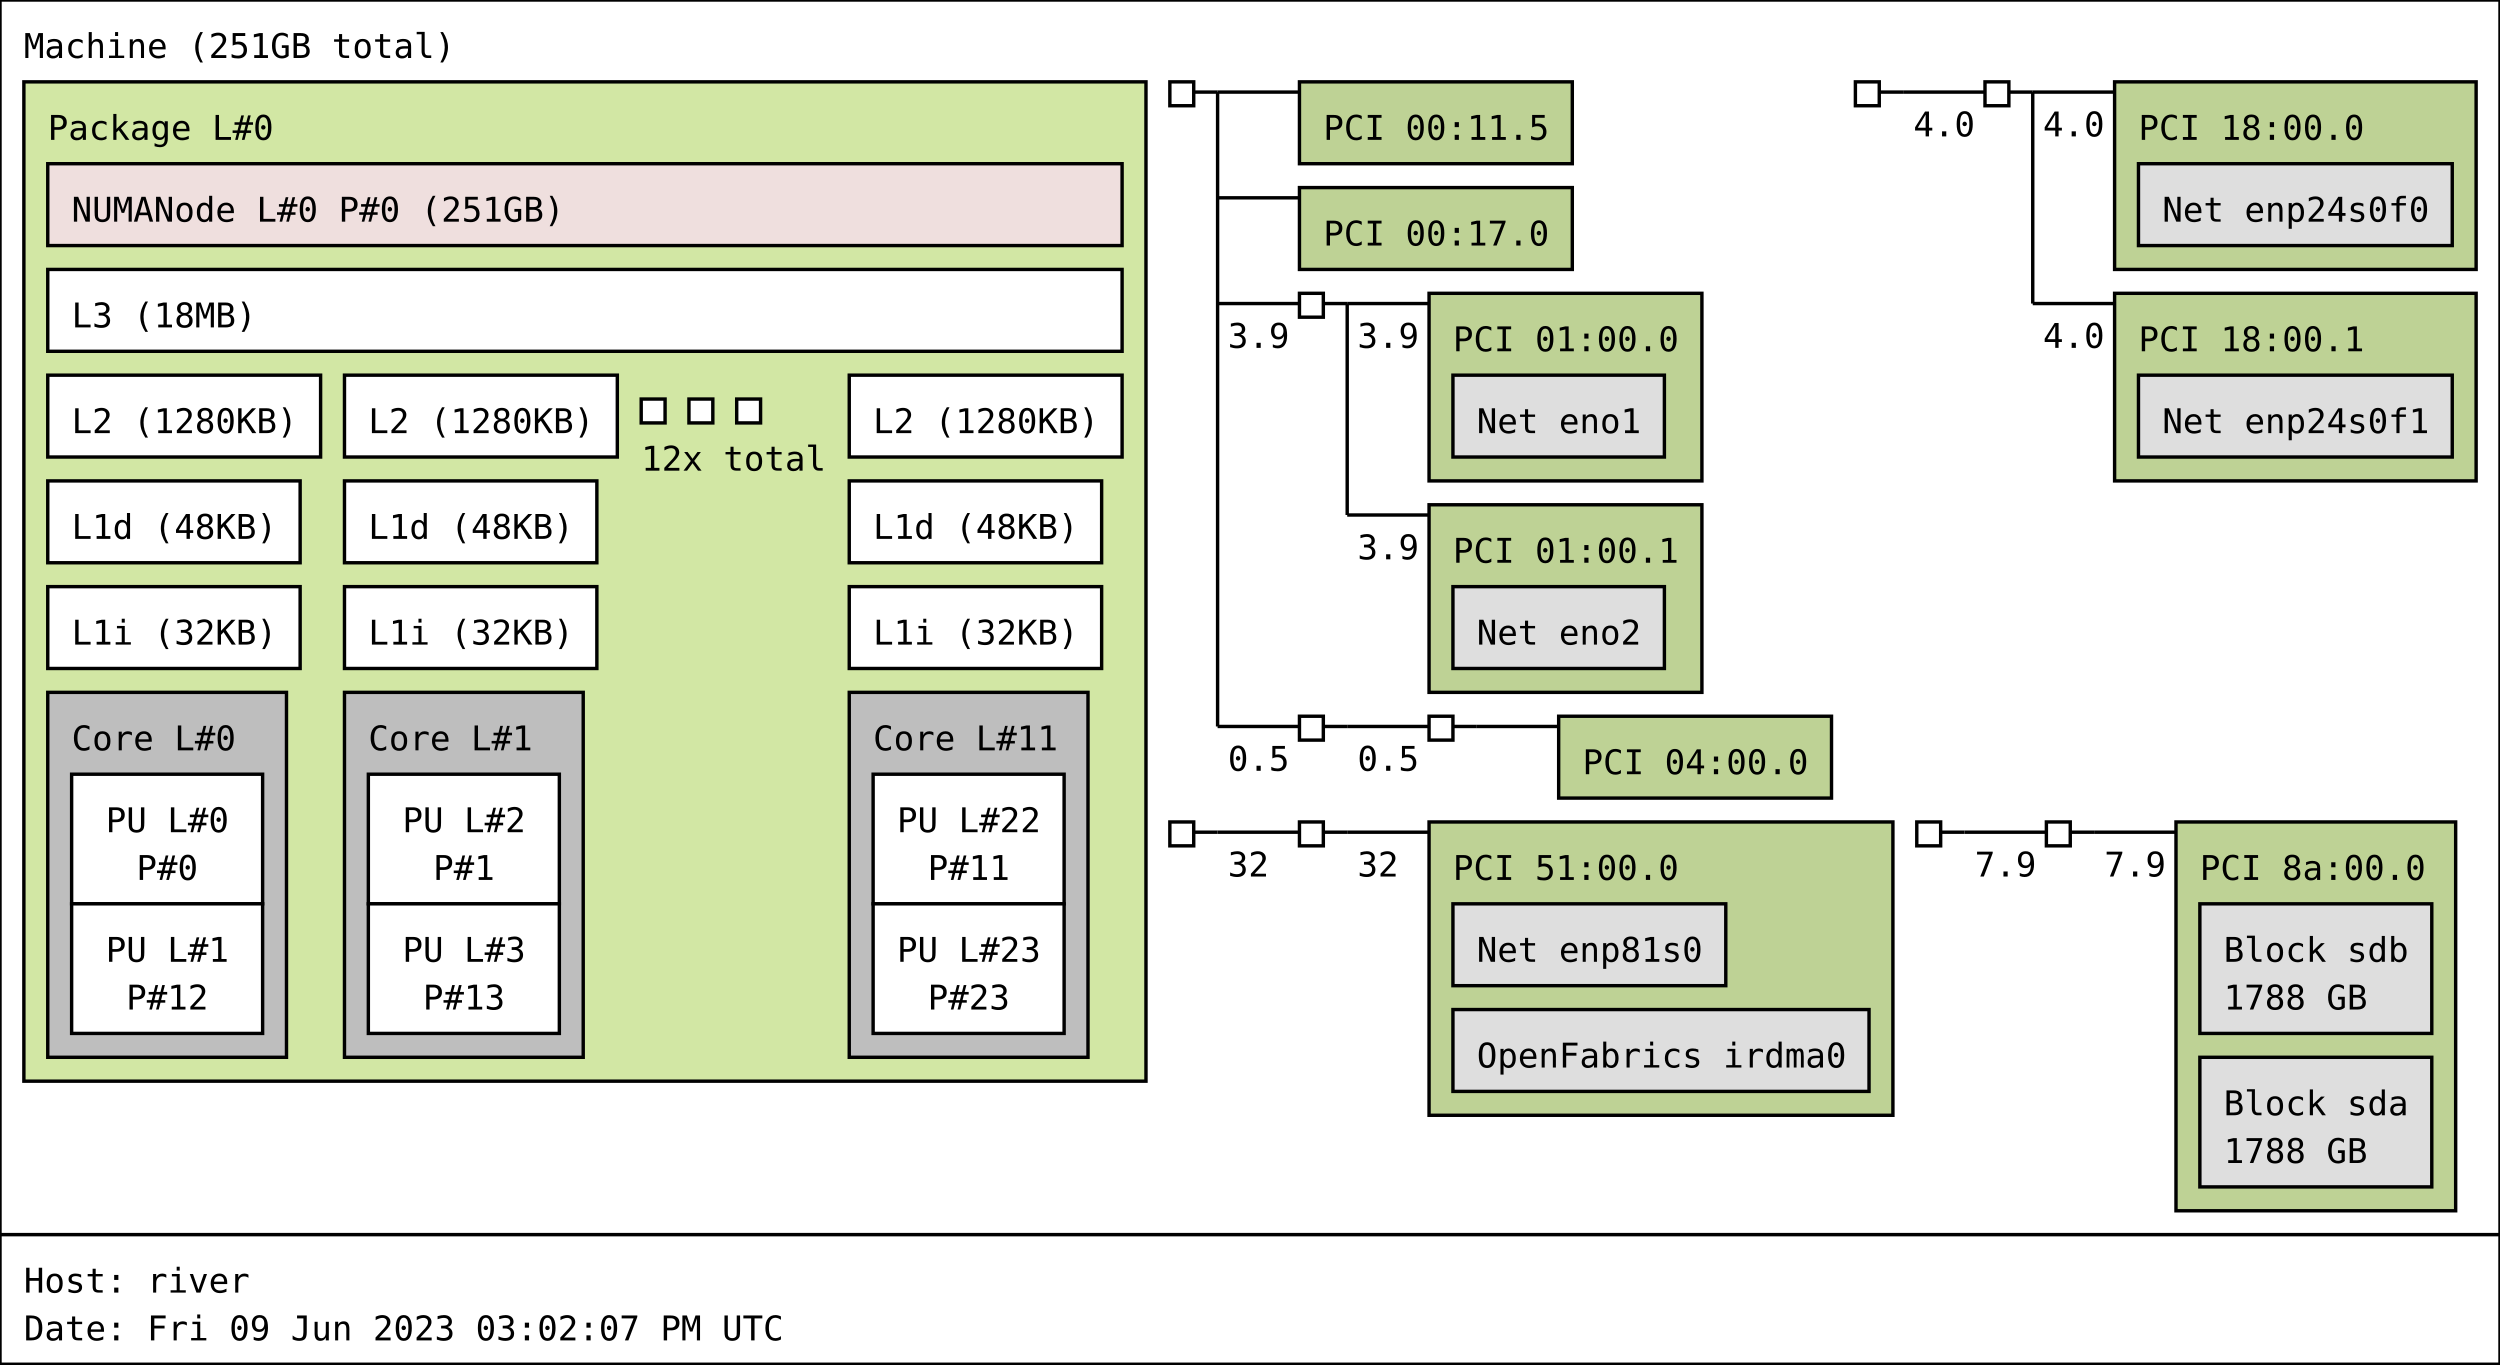
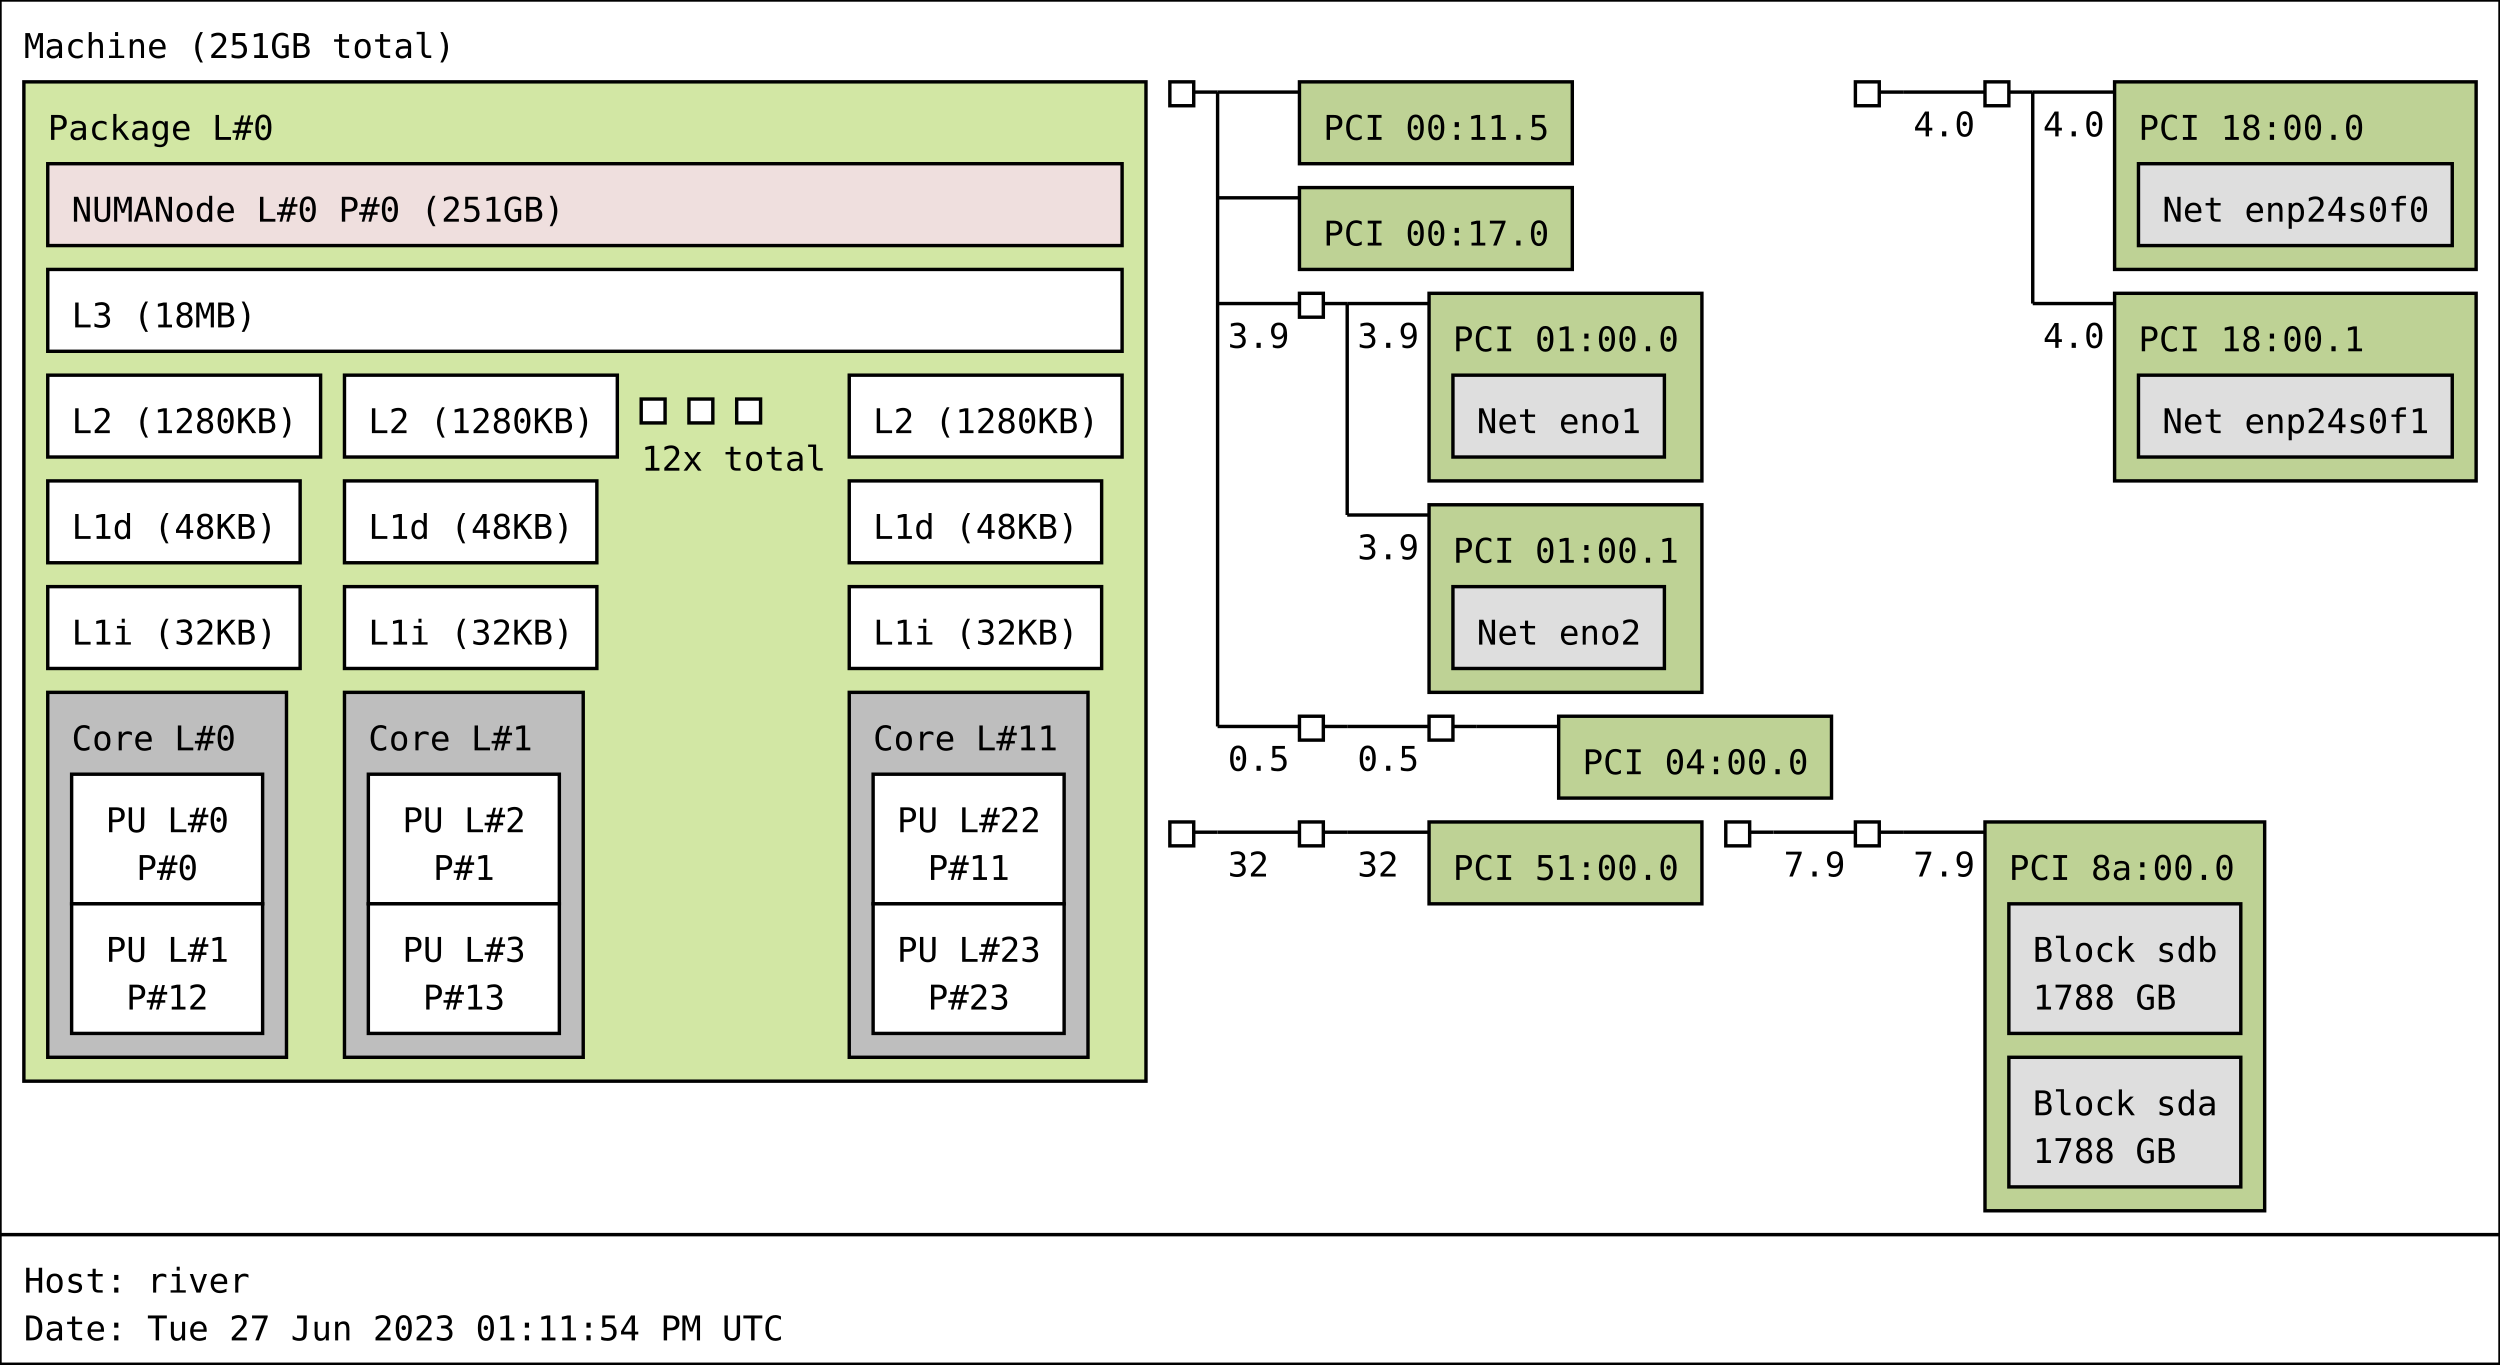
<svg xmlns="http://www.w3.org/2000/svg" width="733px" height="400px" viewBox="0 0 733px 400px" version="1.1">
  <rect id="Machine_0_rect" class="Machine" x="0" y="0" width="733" height="362" fill="rgb(255,255,255)" stroke="rgb(0,0,0)" stroke-width="1" />
  <text id="Machine_0_text" class="Machine" font-family="Monospace" x="7" y="17" fill="rgb(0,0,0)" font-size="10px">Machine (251GB total)</text>
  <rect id="Package_0_rect" class="Package" x="7" y="24" width="329" height="293" fill="rgb(210,231,164)" stroke="rgb(0,0,0)" stroke-width="1" />
  <text id="Package_0_text" class="Package" font-family="Monospace" x="14" y="41" fill="rgb(0,0,0)" font-size="10px">Package L#0</text>
  <rect id="L3_0_rect" class="L3" x="14" y="79" width="315" height="24" fill="rgb(255,255,255)" stroke="rgb(0,0,0)" stroke-width="1" />
  <text id="L3_0_text" class="L3" font-family="Monospace" x="21" y="96" fill="rgb(0,0,0)" font-size="10px">L3 (18MB)</text>
  <rect id="L2_0_rect" class="L2" x="14" y="110" width="80" height="24" fill="rgb(255,255,255)" stroke="rgb(0,0,0)" stroke-width="1" />
  <text id="L2_0_text" class="L2" font-family="Monospace" x="21" y="127" fill="rgb(0,0,0)" font-size="10px">L2 (1280KB)</text>
  <rect id="L1d_0_rect" class="L1d" x="14" y="141" width="74" height="24" fill="rgb(255,255,255)" stroke="rgb(0,0,0)" stroke-width="1" />
  <text id="L1d_0_text" class="L1d" font-family="Monospace" x="21" y="158" fill="rgb(0,0,0)" font-size="10px">L1d (48KB)</text>
  <rect id="L1i_0_rect" class="L1i" x="14" y="172" width="74" height="24" fill="rgb(255,255,255)" stroke="rgb(0,0,0)" stroke-width="1" />
  <text id="L1i_0_text" class="L1i" font-family="Monospace" x="21" y="189" fill="rgb(0,0,0)" font-size="10px">L1i (32KB)</text>
  <rect id="Core_0_rect" class="Core" x="14" y="203" width="70" height="107" fill="rgb(190,190,190)" stroke="rgb(0,0,0)" stroke-width="1" />
  <text id="Core_0_text" class="Core" font-family="Monospace" x="21" y="220" fill="rgb(0,0,0)" font-size="10px">Core L#0</text>
  <rect id="PU_0_rect" class="PU" x="21" y="227" width="56" height="38" fill="rgb(255,255,255)" stroke="rgb(0,0,0)" stroke-width="1" />
  <text id="PU_0_text" class="PU" font-family="Monospace" x="31" y="244" fill="rgb(0,0,0)" font-size="10px">PU L#0</text>
  <text id="PU_0_text_1" class="PU" font-family="Monospace" x="40" y="258" fill="rgb(0,0,0)" font-size="10px">P#0</text>
  <rect id="PU_1_rect" class="PU" x="21" y="265" width="56" height="38" fill="rgb(255,255,255)" stroke="rgb(0,0,0)" stroke-width="1" />
  <text id="PU_1_text" class="PU" font-family="Monospace" x="31" y="282" fill="rgb(0,0,0)" font-size="10px">PU L#1</text>
  <text id="PU_1_text_1" class="PU" font-family="Monospace" x="37" y="296" fill="rgb(0,0,0)" font-size="10px">P#12</text>
  <rect id="L2_1_rect" class="L2" x="101" y="110" width="80" height="24" fill="rgb(255,255,255)" stroke="rgb(0,0,0)" stroke-width="1" />
  <text id="L2_1_text" class="L2" font-family="Monospace" x="108" y="127" fill="rgb(0,0,0)" font-size="10px">L2 (1280KB)</text>
  <rect id="L1d_1_rect" class="L1d" x="101" y="141" width="74" height="24" fill="rgb(255,255,255)" stroke="rgb(0,0,0)" stroke-width="1" />
  <text id="L1d_1_text" class="L1d" font-family="Monospace" x="108" y="158" fill="rgb(0,0,0)" font-size="10px">L1d (48KB)</text>
  <rect id="L1i_1_rect" class="L1i" x="101" y="172" width="74" height="24" fill="rgb(255,255,255)" stroke="rgb(0,0,0)" stroke-width="1" />
  <text id="L1i_1_text" class="L1i" font-family="Monospace" x="108" y="189" fill="rgb(0,0,0)" font-size="10px">L1i (32KB)</text>
  <rect id="Core_1_rect" class="Core" x="101" y="203" width="70" height="107" fill="rgb(190,190,190)" stroke="rgb(0,0,0)" stroke-width="1" />
  <text id="Core_1_text" class="Core" font-family="Monospace" x="108" y="220" fill="rgb(0,0,0)" font-size="10px">Core L#1</text>
  <rect id="PU_2_rect" class="PU" x="108" y="227" width="56" height="38" fill="rgb(255,255,255)" stroke="rgb(0,0,0)" stroke-width="1" />
  <text id="PU_2_text" class="PU" font-family="Monospace" x="118" y="244" fill="rgb(0,0,0)" font-size="10px">PU L#2</text>
  <text id="PU_2_text_1" class="PU" font-family="Monospace" x="127" y="258" fill="rgb(0,0,0)" font-size="10px">P#1</text>
  <rect id="PU_3_rect" class="PU" x="108" y="265" width="56" height="38" fill="rgb(255,255,255)" stroke="rgb(0,0,0)" stroke-width="1" />
  <text id="PU_3_text" class="PU" font-family="Monospace" x="118" y="282" fill="rgb(0,0,0)" font-size="10px">PU L#3</text>
  <text id="PU_3_text_1" class="PU" font-family="Monospace" x="124" y="296" fill="rgb(0,0,0)" font-size="10px">P#13</text>
  <rect id="L2_2_rect" class="L2" x="188" y="117" width="7" height="7" fill="rgb(255,255,255)" stroke="rgb(0,0,0)" stroke-width="1" />
  <rect id="L2_2_rect" class="L2" x="202" y="117" width="7" height="7" fill="rgb(255,255,255)" stroke="rgb(0,0,0)" stroke-width="1" />
  <rect id="L2_2_rect" class="L2" x="216" y="117" width="7" height="7" fill="rgb(255,255,255)" stroke="rgb(0,0,0)" stroke-width="1" />
  <text id="L2_2_text" class="L2" font-family="Monospace" x="188" y="138" fill="rgb(0,0,0)" font-size="10px">12x total</text>
  <rect id="L2_11_rect" class="L2" x="249" y="110" width="80" height="24" fill="rgb(255,255,255)" stroke="rgb(0,0,0)" stroke-width="1" />
  <text id="L2_11_text" class="L2" font-family="Monospace" x="256" y="127" fill="rgb(0,0,0)" font-size="10px">L2 (1280KB)</text>
  <rect id="L1d_11_rect" class="L1d" x="249" y="141" width="74" height="24" fill="rgb(255,255,255)" stroke="rgb(0,0,0)" stroke-width="1" />
  <text id="L1d_11_text" class="L1d" font-family="Monospace" x="256" y="158" fill="rgb(0,0,0)" font-size="10px">L1d (48KB)</text>
  <rect id="L1i_11_rect" class="L1i" x="249" y="172" width="74" height="24" fill="rgb(255,255,255)" stroke="rgb(0,0,0)" stroke-width="1" />
  <text id="L1i_11_text" class="L1i" font-family="Monospace" x="256" y="189" fill="rgb(0,0,0)" font-size="10px">L1i (32KB)</text>
  <rect id="Core_11_rect" class="Core" x="249" y="203" width="70" height="107" fill="rgb(190,190,190)" stroke="rgb(0,0,0)" stroke-width="1" />
  <text id="Core_11_text" class="Core" font-family="Monospace" x="256" y="220" fill="rgb(0,0,0)" font-size="10px">Core L#11</text>
  <rect id="PU_22_rect" class="PU" x="256" y="227" width="56" height="38" fill="rgb(255,255,255)" stroke="rgb(0,0,0)" stroke-width="1" />
  <text id="PU_22_text" class="PU" font-family="Monospace" x="263" y="244" fill="rgb(0,0,0)" font-size="10px">PU L#22</text>
  <text id="PU_22_text_1" class="PU" font-family="Monospace" x="272" y="258" fill="rgb(0,0,0)" font-size="10px">P#11</text>
  <rect id="PU_23_rect" class="PU" x="256" y="265" width="56" height="38" fill="rgb(255,255,255)" stroke="rgb(0,0,0)" stroke-width="1" />
  <text id="PU_23_text" class="PU" font-family="Monospace" x="263" y="282" fill="rgb(0,0,0)" font-size="10px">PU L#23</text>
  <text id="PU_23_text_1" class="PU" font-family="Monospace" x="272" y="296" fill="rgb(0,0,0)" font-size="10px">P#23</text>
  <rect id="NUMANode_0_rect" class="NUMANode" x="14" y="48" width="315" height="24" fill="rgb(239,223,222)" stroke="rgb(0,0,0)" stroke-width="1" />
  <text id="NUMANode_0_text" class="NUMANode" font-family="Monospace" x="21" y="65" fill="rgb(0,0,0)" font-size="10px">NUMANode L#0 P#0 (251GB)</text>
  <rect id="HostBridge_0_rect" class="HostBridge" x="343" y="24" width="7" height="7" fill="rgb(255,255,255)" stroke="rgb(0,0,0)" stroke-width="1" />
  <line id="HostBridge_0_line" class="HostBridge" x1="350" y1="27" x2="357" y2="27" stroke="rgb(0,0,0)" stroke-width="1" />
  <line id="HostBridge_0_line_2" class="HostBridge" x1="357" y1="27" x2="381" y2="27" stroke="rgb(0,0,0)" stroke-width="1" />
  <line id="HostBridge_0_line_3" class="HostBridge" x1="357" y1="58" x2="381" y2="58" stroke="rgb(0,0,0)" stroke-width="1" />
  <line id="HostBridge_0_line_4" class="HostBridge" x1="357" y1="89" x2="381" y2="89" stroke="rgb(0,0,0)" stroke-width="1" />
  <text id="HostBridge_0_text_4" class="HostBridge" font-family="Monospace" x="360" y="102" fill="rgb(0,0,0)" font-size="10px">3.9</text>
  <line id="HostBridge_0_line_5" class="HostBridge" x1="357" y1="213" x2="381" y2="213" stroke="rgb(0,0,0)" stroke-width="1" />
  <text id="HostBridge_0_text_5" class="HostBridge" font-family="Monospace" x="360" y="226" fill="rgb(0,0,0)" font-size="10px">0.5</text>
  <line id="HostBridge_0_line_1" class="HostBridge" x1="357" y1="27" x2="357" y2="213" stroke="rgb(0,0,0)" stroke-width="1" />
  <rect id="PCI_0_rect" class="PCI" x="381" y="24" width="80" height="24" fill="rgb(190,210,149)" stroke="rgb(0,0,0)" stroke-width="1" />
  <text id="PCI_0_text" class="PCI" font-family="Monospace" x="388" y="41" fill="rgb(0,0,0)" font-size="10px">PCI 00:11.5</text>
  <rect id="PCI_1_rect" class="PCI" x="381" y="55" width="80" height="24" fill="rgb(190,210,149)" stroke="rgb(0,0,0)" stroke-width="1" />
  <text id="PCI_1_text" class="PCI" font-family="Monospace" x="388" y="72" fill="rgb(0,0,0)" font-size="10px">PCI 00:17.0</text>
  <rect id="PCIBridge_1_rect" class="PCIBridge" x="381" y="86" width="7" height="7" fill="rgb(255,255,255)" stroke="rgb(0,0,0)" stroke-width="1" />
  <line id="PCIBridge_1_line" class="PCIBridge" x1="388" y1="89" x2="395" y2="89" stroke="rgb(0,0,0)" stroke-width="1" />
  <line id="PCIBridge_1_line_2" class="PCIBridge" x1="395" y1="89" x2="419" y2="89" stroke="rgb(0,0,0)" stroke-width="1" />
  <text id="PCIBridge_1_text_2" class="PCIBridge" font-family="Monospace" x="398" y="102" fill="rgb(0,0,0)" font-size="10px">3.9</text>
  <line id="PCIBridge_1_line_3" class="PCIBridge" x1="395" y1="151" x2="419" y2="151" stroke="rgb(0,0,0)" stroke-width="1" />
  <text id="PCIBridge_1_text_3" class="PCIBridge" font-family="Monospace" x="398" y="164" fill="rgb(0,0,0)" font-size="10px">3.9</text>
  <line id="PCIBridge_1_line_1" class="PCIBridge" x1="395" y1="89" x2="395" y2="151" stroke="rgb(0,0,0)" stroke-width="1" />
  <rect id="PCI_2_rect" class="PCI" x="419" y="86" width="80" height="55" fill="rgb(190,210,149)" stroke="rgb(0,0,0)" stroke-width="1" />
  <text id="PCI_2_text" class="PCI" font-family="Monospace" x="426" y="103" fill="rgb(0,0,0)" font-size="10px">PCI 01:00.0</text>
  <rect id="Net_0_rect" class="Net" x="426" y="110" width="62" height="24" fill="rgb(222,222,222)" stroke="rgb(0,0,0)" stroke-width="1" />
  <text id="Net_0_text" class="Net" font-family="Monospace" x="433" y="127" fill="rgb(0,0,0)" font-size="10px">Net eno1</text>
  <rect id="PCI_3_rect" class="PCI" x="419" y="148" width="80" height="55" fill="rgb(190,210,149)" stroke="rgb(0,0,0)" stroke-width="1" />
  <text id="PCI_3_text" class="PCI" font-family="Monospace" x="426" y="165" fill="rgb(0,0,0)" font-size="10px">PCI 01:00.1</text>
  <rect id="Net_1_rect" class="Net" x="426" y="172" width="62" height="24" fill="rgb(222,222,222)" stroke="rgb(0,0,0)" stroke-width="1" />
  <text id="Net_1_text" class="Net" font-family="Monospace" x="433" y="189" fill="rgb(0,0,0)" font-size="10px">Net eno2</text>
  <rect id="PCIBridge_2_rect" class="PCIBridge" x="381" y="210" width="7" height="7" fill="rgb(255,255,255)" stroke="rgb(0,0,0)" stroke-width="1" />
  <line id="PCIBridge_2_line" class="PCIBridge" x1="388" y1="213" x2="395" y2="213" stroke="rgb(0,0,0)" stroke-width="1" />
  <line id="PCIBridge_2_line_2" class="PCIBridge" x1="395" y1="213" x2="419" y2="213" stroke="rgb(0,0,0)" stroke-width="1" />
  <text id="PCIBridge_2_text_2" class="PCIBridge" font-family="Monospace" x="398" y="226" fill="rgb(0,0,0)" font-size="10px">0.5</text>
  <line id="PCIBridge_2_line_1" class="PCIBridge" x1="395" y1="213" x2="395" y2="213" stroke="rgb(0,0,0)" stroke-width="1" />
  <rect id="PCIBridge_3_rect" class="PCIBridge" x="419" y="210" width="7" height="7" fill="rgb(255,255,255)" stroke="rgb(0,0,0)" stroke-width="1" />
  <line id="PCIBridge_3_line" class="PCIBridge" x1="426" y1="213" x2="433" y2="213" stroke="rgb(0,0,0)" stroke-width="1" />
  <line id="PCIBridge_3_line_2" class="PCIBridge" x1="433" y1="213" x2="457" y2="213" stroke="rgb(0,0,0)" stroke-width="1" />
  <line id="PCIBridge_3_line_1" class="PCIBridge" x1="433" y1="213" x2="433" y2="213" stroke="rgb(0,0,0)" stroke-width="1" />
  <rect id="PCI_4_rect" class="PCI" x="457" y="210" width="80" height="24" fill="rgb(190,210,149)" stroke="rgb(0,0,0)" stroke-width="1" />
  <text id="PCI_4_text" class="PCI" font-family="Monospace" x="464" y="227" fill="rgb(0,0,0)" font-size="10px">PCI 04:00.0</text>
  <rect id="HostBridge_4_rect" class="HostBridge" x="544" y="24" width="7" height="7" fill="rgb(255,255,255)" stroke="rgb(0,0,0)" stroke-width="1" />
  <line id="HostBridge_4_line" class="HostBridge" x1="551" y1="27" x2="558" y2="27" stroke="rgb(0,0,0)" stroke-width="1" />
  <line id="HostBridge_4_line_2" class="HostBridge" x1="558" y1="27" x2="582" y2="27" stroke="rgb(0,0,0)" stroke-width="1" />
  <text id="HostBridge_4_text_2" class="HostBridge" font-family="Monospace" x="561" y="40" fill="rgb(0,0,0)" font-size="10px">4.0</text>
  <line id="HostBridge_4_line_1" class="HostBridge" x1="558" y1="27" x2="558" y2="27" stroke="rgb(0,0,0)" stroke-width="1" />
  <rect id="PCIBridge_5_rect" class="PCIBridge" x="582" y="24" width="7" height="7" fill="rgb(255,255,255)" stroke="rgb(0,0,0)" stroke-width="1" />
  <line id="PCIBridge_5_line" class="PCIBridge" x1="589" y1="27" x2="596" y2="27" stroke="rgb(0,0,0)" stroke-width="1" />
  <line id="PCIBridge_5_line_2" class="PCIBridge" x1="596" y1="27" x2="620" y2="27" stroke="rgb(0,0,0)" stroke-width="1" />
  <text id="PCIBridge_5_text_2" class="PCIBridge" font-family="Monospace" x="599" y="40" fill="rgb(0,0,0)" font-size="10px">4.0</text>
  <line id="PCIBridge_5_line_3" class="PCIBridge" x1="596" y1="89" x2="620" y2="89" stroke="rgb(0,0,0)" stroke-width="1" />
  <text id="PCIBridge_5_text_3" class="PCIBridge" font-family="Monospace" x="599" y="102" fill="rgb(0,0,0)" font-size="10px">4.0</text>
  <line id="PCIBridge_5_line_1" class="PCIBridge" x1="596" y1="27" x2="596" y2="89" stroke="rgb(0,0,0)" stroke-width="1" />
  <rect id="PCI_5_rect" class="PCI" x="620" y="24" width="106" height="55" fill="rgb(190,210,149)" stroke="rgb(0,0,0)" stroke-width="1" />
  <text id="PCI_5_text" class="PCI" font-family="Monospace" x="627" y="41" fill="rgb(0,0,0)" font-size="10px">PCI 18:00.0</text>
  <rect id="Net_2_rect" class="Net" x="627" y="48" width="92" height="24" fill="rgb(222,222,222)" stroke="rgb(0,0,0)" stroke-width="1" />
  <text id="Net_2_text" class="Net" font-family="Monospace" x="634" y="65" fill="rgb(0,0,0)" font-size="10px">Net enp24s0f0</text>
  <rect id="PCI_6_rect" class="PCI" x="620" y="86" width="106" height="55" fill="rgb(190,210,149)" stroke="rgb(0,0,0)" stroke-width="1" />
  <text id="PCI_6_text" class="PCI" font-family="Monospace" x="627" y="103" fill="rgb(0,0,0)" font-size="10px">PCI 18:00.1</text>
  <rect id="Net_3_rect" class="Net" x="627" y="110" width="92" height="24" fill="rgb(222,222,222)" stroke="rgb(0,0,0)" stroke-width="1" />
  <text id="Net_3_text" class="Net" font-family="Monospace" x="634" y="127" fill="rgb(0,0,0)" font-size="10px">Net enp24s0f1</text>
  <rect id="HostBridge_6_rect" class="HostBridge" x="343" y="241" width="7" height="7" fill="rgb(255,255,255)" stroke="rgb(0,0,0)" stroke-width="1" />
  <line id="HostBridge_6_line" class="HostBridge" x1="350" y1="244" x2="357" y2="244" stroke="rgb(0,0,0)" stroke-width="1" />
  <line id="HostBridge_6_line_2" class="HostBridge" x1="357" y1="244" x2="381" y2="244" stroke="rgb(0,0,0)" stroke-width="1" />
  <text id="HostBridge_6_text_2" class="HostBridge" font-family="Monospace" x="360" y="257" fill="rgb(0,0,0)" font-size="10px">32</text>
  <line id="HostBridge_6_line_1" class="HostBridge" x1="357" y1="244" x2="357" y2="244" stroke="rgb(0,0,0)" stroke-width="1" />
  <rect id="PCIBridge_7_rect" class="PCIBridge" x="381" y="241" width="7" height="7" fill="rgb(255,255,255)" stroke="rgb(0,0,0)" stroke-width="1" />
  <line id="PCIBridge_7_line" class="PCIBridge" x1="388" y1="244" x2="395" y2="244" stroke="rgb(0,0,0)" stroke-width="1" />
  <line id="PCIBridge_7_line_2" class="PCIBridge" x1="395" y1="244" x2="419" y2="244" stroke="rgb(0,0,0)" stroke-width="1" />
  <text id="PCIBridge_7_text_2" class="PCIBridge" font-family="Monospace" x="398" y="257" fill="rgb(0,0,0)" font-size="10px">32</text>
  <line id="PCIBridge_7_line_1" class="PCIBridge" x1="395" y1="244" x2="395" y2="244" stroke="rgb(0,0,0)" stroke-width="1" />
-   <rect id="PCI_7_rect" class="PCI" x="419" y="241" width="136" height="86" fill="rgb(190,210,149)" stroke="rgb(0,0,0)" stroke-width="1" />
+   <rect id="PCI_7_rect" class="PCI" x="419" y="241" width="80" height="24" fill="rgb(190,210,149)" stroke="rgb(0,0,0)" stroke-width="1" />
  <text id="PCI_7_text" class="PCI" font-family="Monospace" x="426" y="258" fill="rgb(0,0,0)" font-size="10px">PCI 51:00.0</text>
-   <rect id="Net_4_rect" class="Net" x="426" y="265" width="80" height="24" fill="rgb(222,222,222)" stroke="rgb(0,0,0)" stroke-width="1" />
-   <text id="Net_4_text" class="Net" font-family="Monospace" x="433" y="282" fill="rgb(0,0,0)" font-size="10px">Net enp81s0</text>
-   <rect id="OpenFabrics_5_rect" class="OpenFabrics" x="426" y="296" width="122" height="24" fill="rgb(222,222,222)" stroke="rgb(0,0,0)" stroke-width="1" />
-   <text id="OpenFabrics_5_text" class="OpenFabrics" font-family="Monospace" x="433" y="313" fill="rgb(0,0,0)" font-size="10px">OpenFabrics irdma0</text>
-   <rect id="HostBridge_8_rect" class="HostBridge" x="562" y="241" width="7" height="7" fill="rgb(255,255,255)" stroke="rgb(0,0,0)" stroke-width="1" />
-   <line id="HostBridge_8_line" class="HostBridge" x1="569" y1="244" x2="576" y2="244" stroke="rgb(0,0,0)" stroke-width="1" />
-   <line id="HostBridge_8_line_2" class="HostBridge" x1="576" y1="244" x2="600" y2="244" stroke="rgb(0,0,0)" stroke-width="1" />
-   <text id="HostBridge_8_text_2" class="HostBridge" font-family="Monospace" x="579" y="257" fill="rgb(0,0,0)" font-size="10px">7.9</text>
-   <line id="HostBridge_8_line_1" class="HostBridge" x1="576" y1="244" x2="576" y2="244" stroke="rgb(0,0,0)" stroke-width="1" />
-   <rect id="PCIBridge_9_rect" class="PCIBridge" x="600" y="241" width="7" height="7" fill="rgb(255,255,255)" stroke="rgb(0,0,0)" stroke-width="1" />
-   <line id="PCIBridge_9_line" class="PCIBridge" x1="607" y1="244" x2="614" y2="244" stroke="rgb(0,0,0)" stroke-width="1" />
-   <line id="PCIBridge_9_line_2" class="PCIBridge" x1="614" y1="244" x2="638" y2="244" stroke="rgb(0,0,0)" stroke-width="1" />
-   <text id="PCIBridge_9_text_2" class="PCIBridge" font-family="Monospace" x="617" y="257" fill="rgb(0,0,0)" font-size="10px">7.9</text>
-   <line id="PCIBridge_9_line_1" class="PCIBridge" x1="614" y1="244" x2="614" y2="244" stroke="rgb(0,0,0)" stroke-width="1" />
-   <rect id="PCI_8_rect" class="PCI" x="638" y="241" width="82" height="114" fill="rgb(190,210,149)" stroke="rgb(0,0,0)" stroke-width="1" />
-   <text id="PCI_8_text" class="PCI" font-family="Monospace" x="645" y="258" fill="rgb(0,0,0)" font-size="10px">PCI 8a:00.0</text>
-   <rect id="Block_6_rect" class="Block" x="645" y="265" width="68" height="38" fill="rgb(222,222,222)" stroke="rgb(0,0,0)" stroke-width="1" />
-   <text id="Block_6_text" class="Block" font-family="Monospace" x="652" y="282" fill="rgb(0,0,0)" font-size="10px">Block sdb</text>
-   <text id="Block_6_text_1" class="Block" font-family="Monospace" x="652" y="296" fill="rgb(0,0,0)" font-size="10px">1788 GB</text>
-   <rect id="Block_7_rect" class="Block" x="645" y="310" width="68" height="38" fill="rgb(222,222,222)" stroke="rgb(0,0,0)" stroke-width="1" />
-   <text id="Block_7_text" class="Block" font-family="Monospace" x="652" y="327" fill="rgb(0,0,0)" font-size="10px">Block sda</text>
-   <text id="Block_7_text_1" class="Block" font-family="Monospace" x="652" y="341" fill="rgb(0,0,0)" font-size="10px">1788 GB</text>
+   <rect id="HostBridge_8_rect" class="HostBridge" x="506" y="241" width="7" height="7" fill="rgb(255,255,255)" stroke="rgb(0,0,0)" stroke-width="1" />
+   <line id="HostBridge_8_line" class="HostBridge" x1="513" y1="244" x2="520" y2="244" stroke="rgb(0,0,0)" stroke-width="1" />
+   <line id="HostBridge_8_line_2" class="HostBridge" x1="520" y1="244" x2="544" y2="244" stroke="rgb(0,0,0)" stroke-width="1" />
+   <text id="HostBridge_8_text_2" class="HostBridge" font-family="Monospace" x="523" y="257" fill="rgb(0,0,0)" font-size="10px">7.9</text>
+   <line id="HostBridge_8_line_1" class="HostBridge" x1="520" y1="244" x2="520" y2="244" stroke="rgb(0,0,0)" stroke-width="1" />
+   <rect id="PCIBridge_9_rect" class="PCIBridge" x="544" y="241" width="7" height="7" fill="rgb(255,255,255)" stroke="rgb(0,0,0)" stroke-width="1" />
+   <line id="PCIBridge_9_line" class="PCIBridge" x1="551" y1="244" x2="558" y2="244" stroke="rgb(0,0,0)" stroke-width="1" />
+   <line id="PCIBridge_9_line_2" class="PCIBridge" x1="558" y1="244" x2="582" y2="244" stroke="rgb(0,0,0)" stroke-width="1" />
+   <text id="PCIBridge_9_text_2" class="PCIBridge" font-family="Monospace" x="561" y="257" fill="rgb(0,0,0)" font-size="10px">7.9</text>
+   <line id="PCIBridge_9_line_1" class="PCIBridge" x1="558" y1="244" x2="558" y2="244" stroke="rgb(0,0,0)" stroke-width="1" />
+   <rect id="PCI_8_rect" class="PCI" x="582" y="241" width="82" height="114" fill="rgb(190,210,149)" stroke="rgb(0,0,0)" stroke-width="1" />
+   <text id="PCI_8_text" class="PCI" font-family="Monospace" x="589" y="258" fill="rgb(0,0,0)" font-size="10px">PCI 8a:00.0</text>
+   <rect id="Block_4_rect" class="Block" x="589" y="265" width="68" height="38" fill="rgb(222,222,222)" stroke="rgb(0,0,0)" stroke-width="1" />
+   <text id="Block_4_text" class="Block" font-family="Monospace" x="596" y="282" fill="rgb(0,0,0)" font-size="10px">Block sdb</text>
+   <text id="Block_4_text_1" class="Block" font-family="Monospace" x="596" y="296" fill="rgb(0,0,0)" font-size="10px">1788 GB</text>
+   <rect id="Block_5_rect" class="Block" x="589" y="310" width="68" height="38" fill="rgb(222,222,222)" stroke="rgb(0,0,0)" stroke-width="1" />
+   <text id="Block_5_text" class="Block" font-family="Monospace" x="596" y="327" fill="rgb(0,0,0)" font-size="10px">Block sda</text>
+   <text id="Block_5_text_1" class="Block" font-family="Monospace" x="596" y="341" fill="rgb(0,0,0)" font-size="10px">1788 GB</text>
  <rect id="anon_rect" x="0" y="362" width="733" height="38" fill="rgb(255,255,255)" stroke="rgb(0,0,0)" stroke-width="1" />
  <text id="anon_text" font-family="Monospace" x="7" y="379" fill="rgb(0,0,0)" font-size="10px">Host: river</text>
-   <text id="anon_text_1" font-family="Monospace" x="7" y="393" fill="rgb(0,0,0)" font-size="10px">Date: Fri 09 Jun 2023 03:02:07 PM UTC</text>
+   <text id="anon_text_1" font-family="Monospace" x="7" y="393" fill="rgb(0,0,0)" font-size="10px">Date: Tue 27 Jun 2023 01:11:54 PM UTC</text>
</svg>
